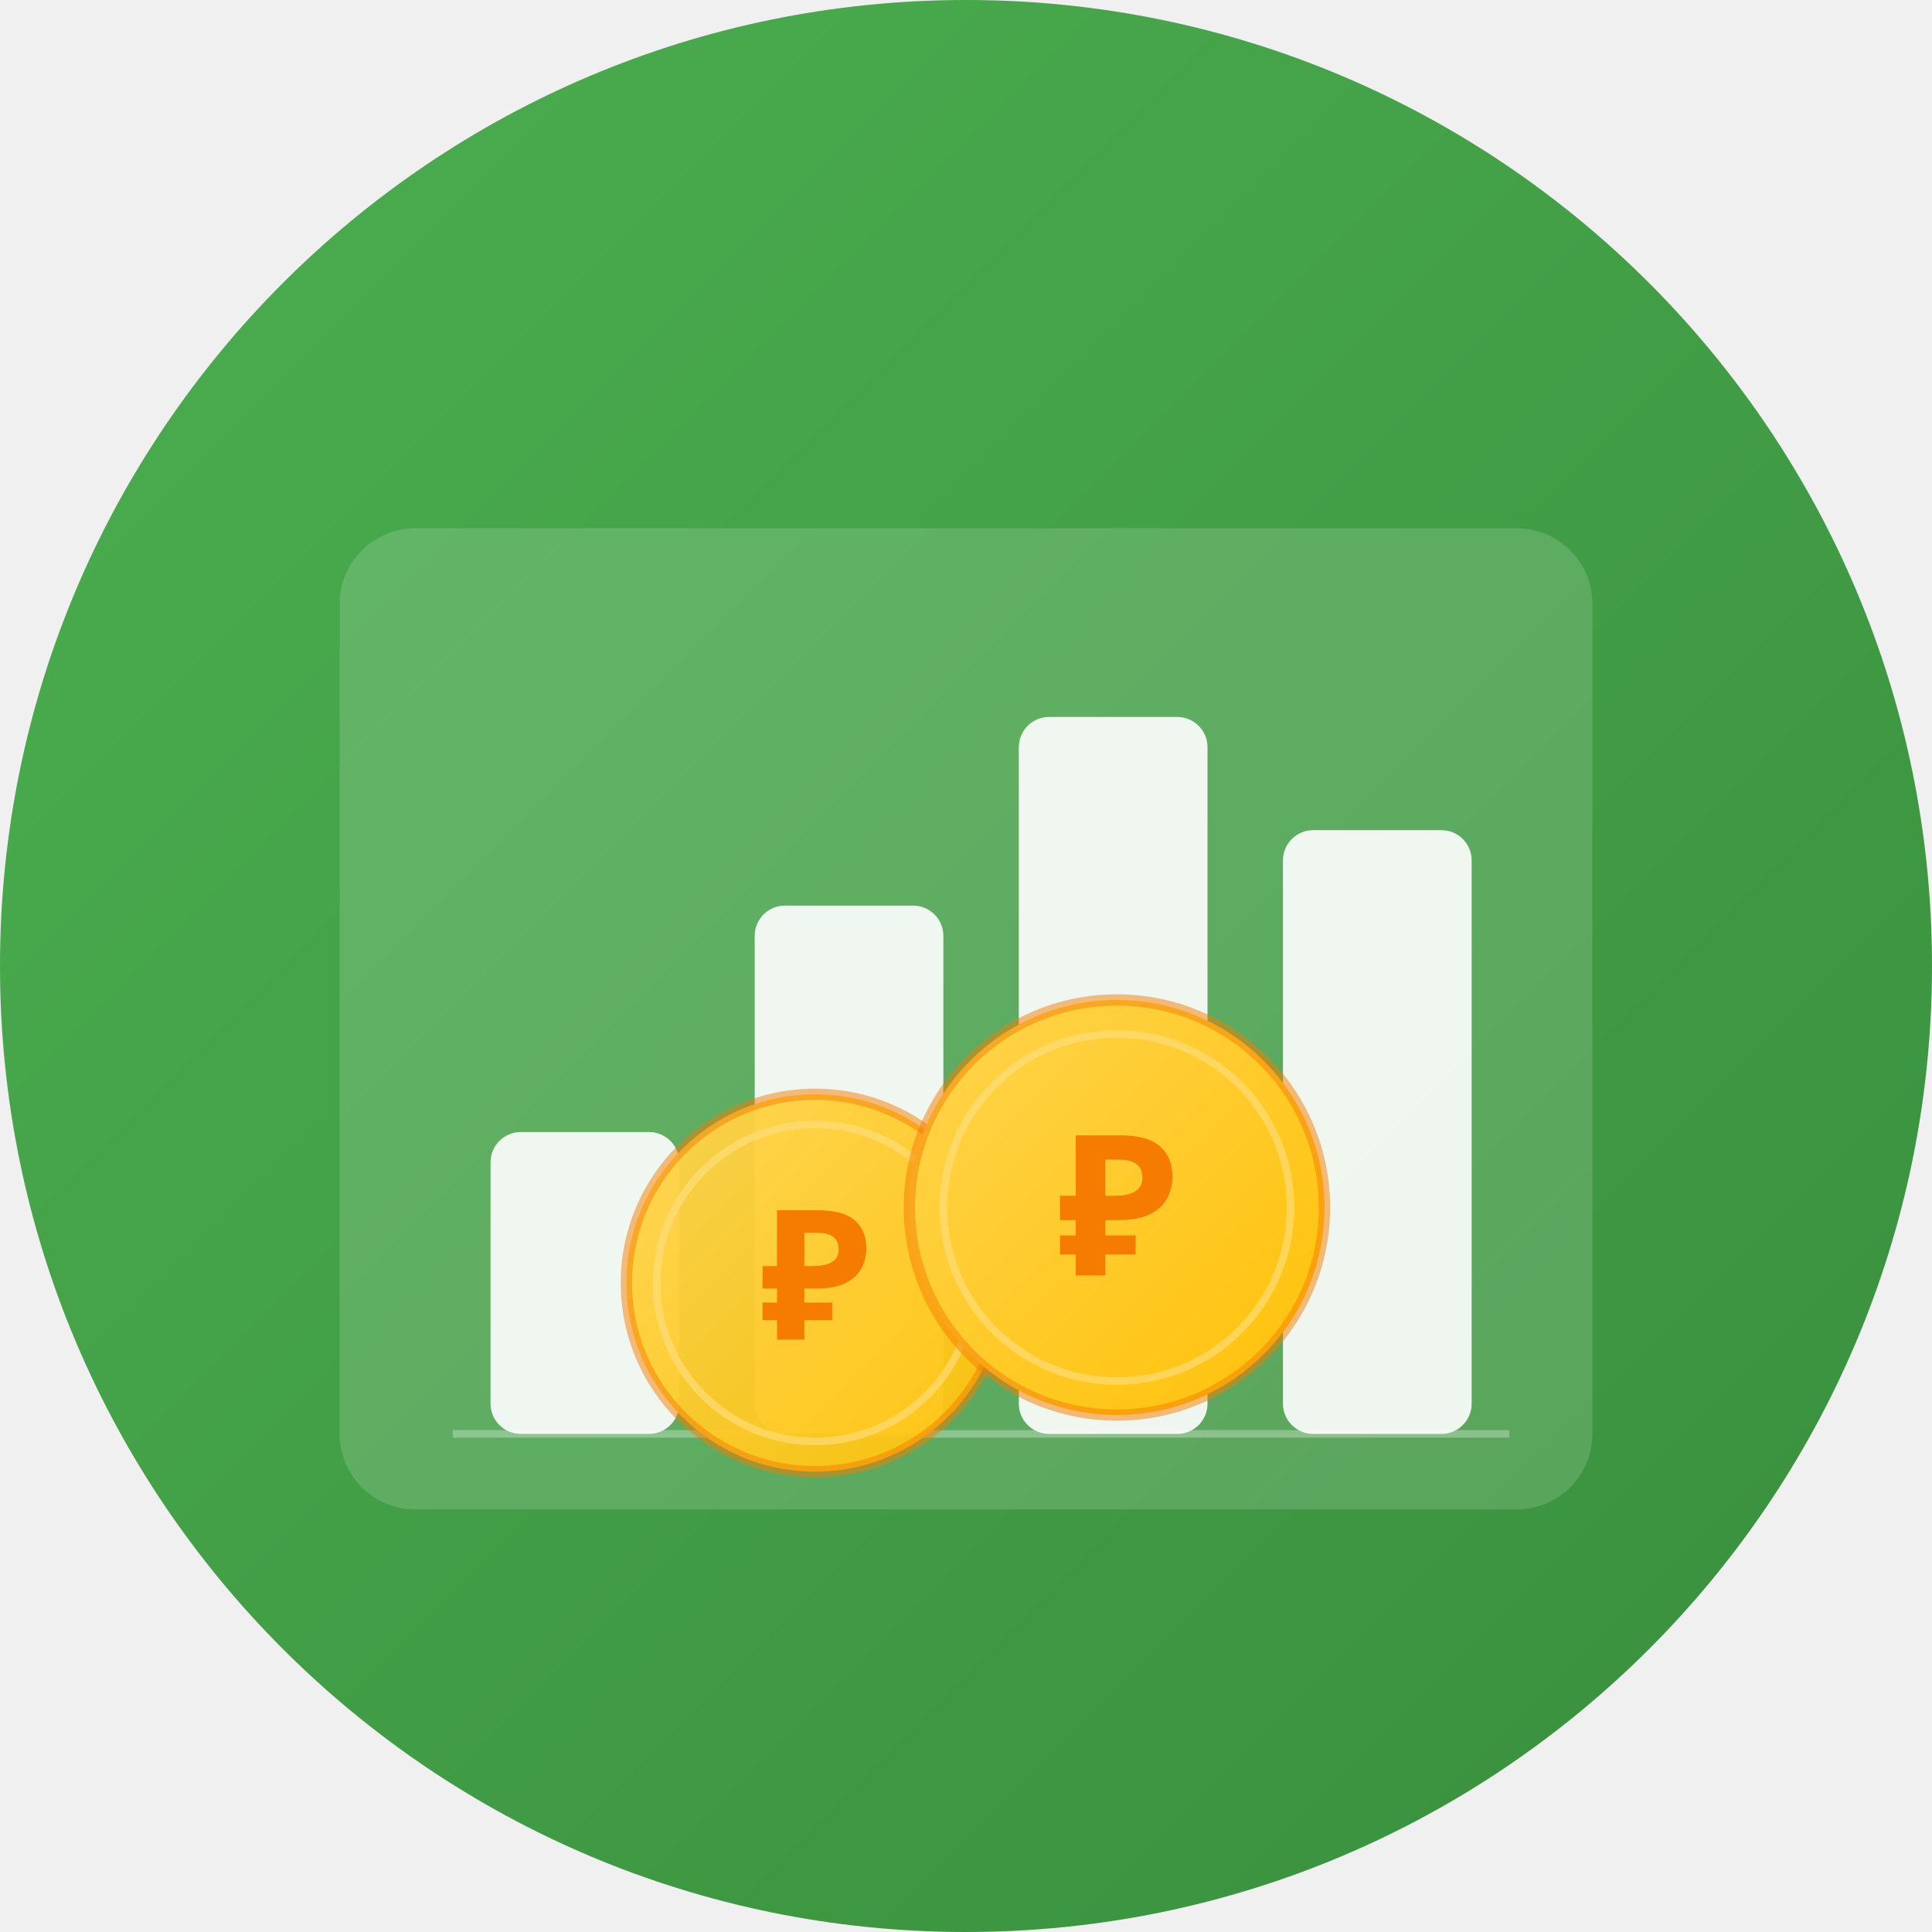
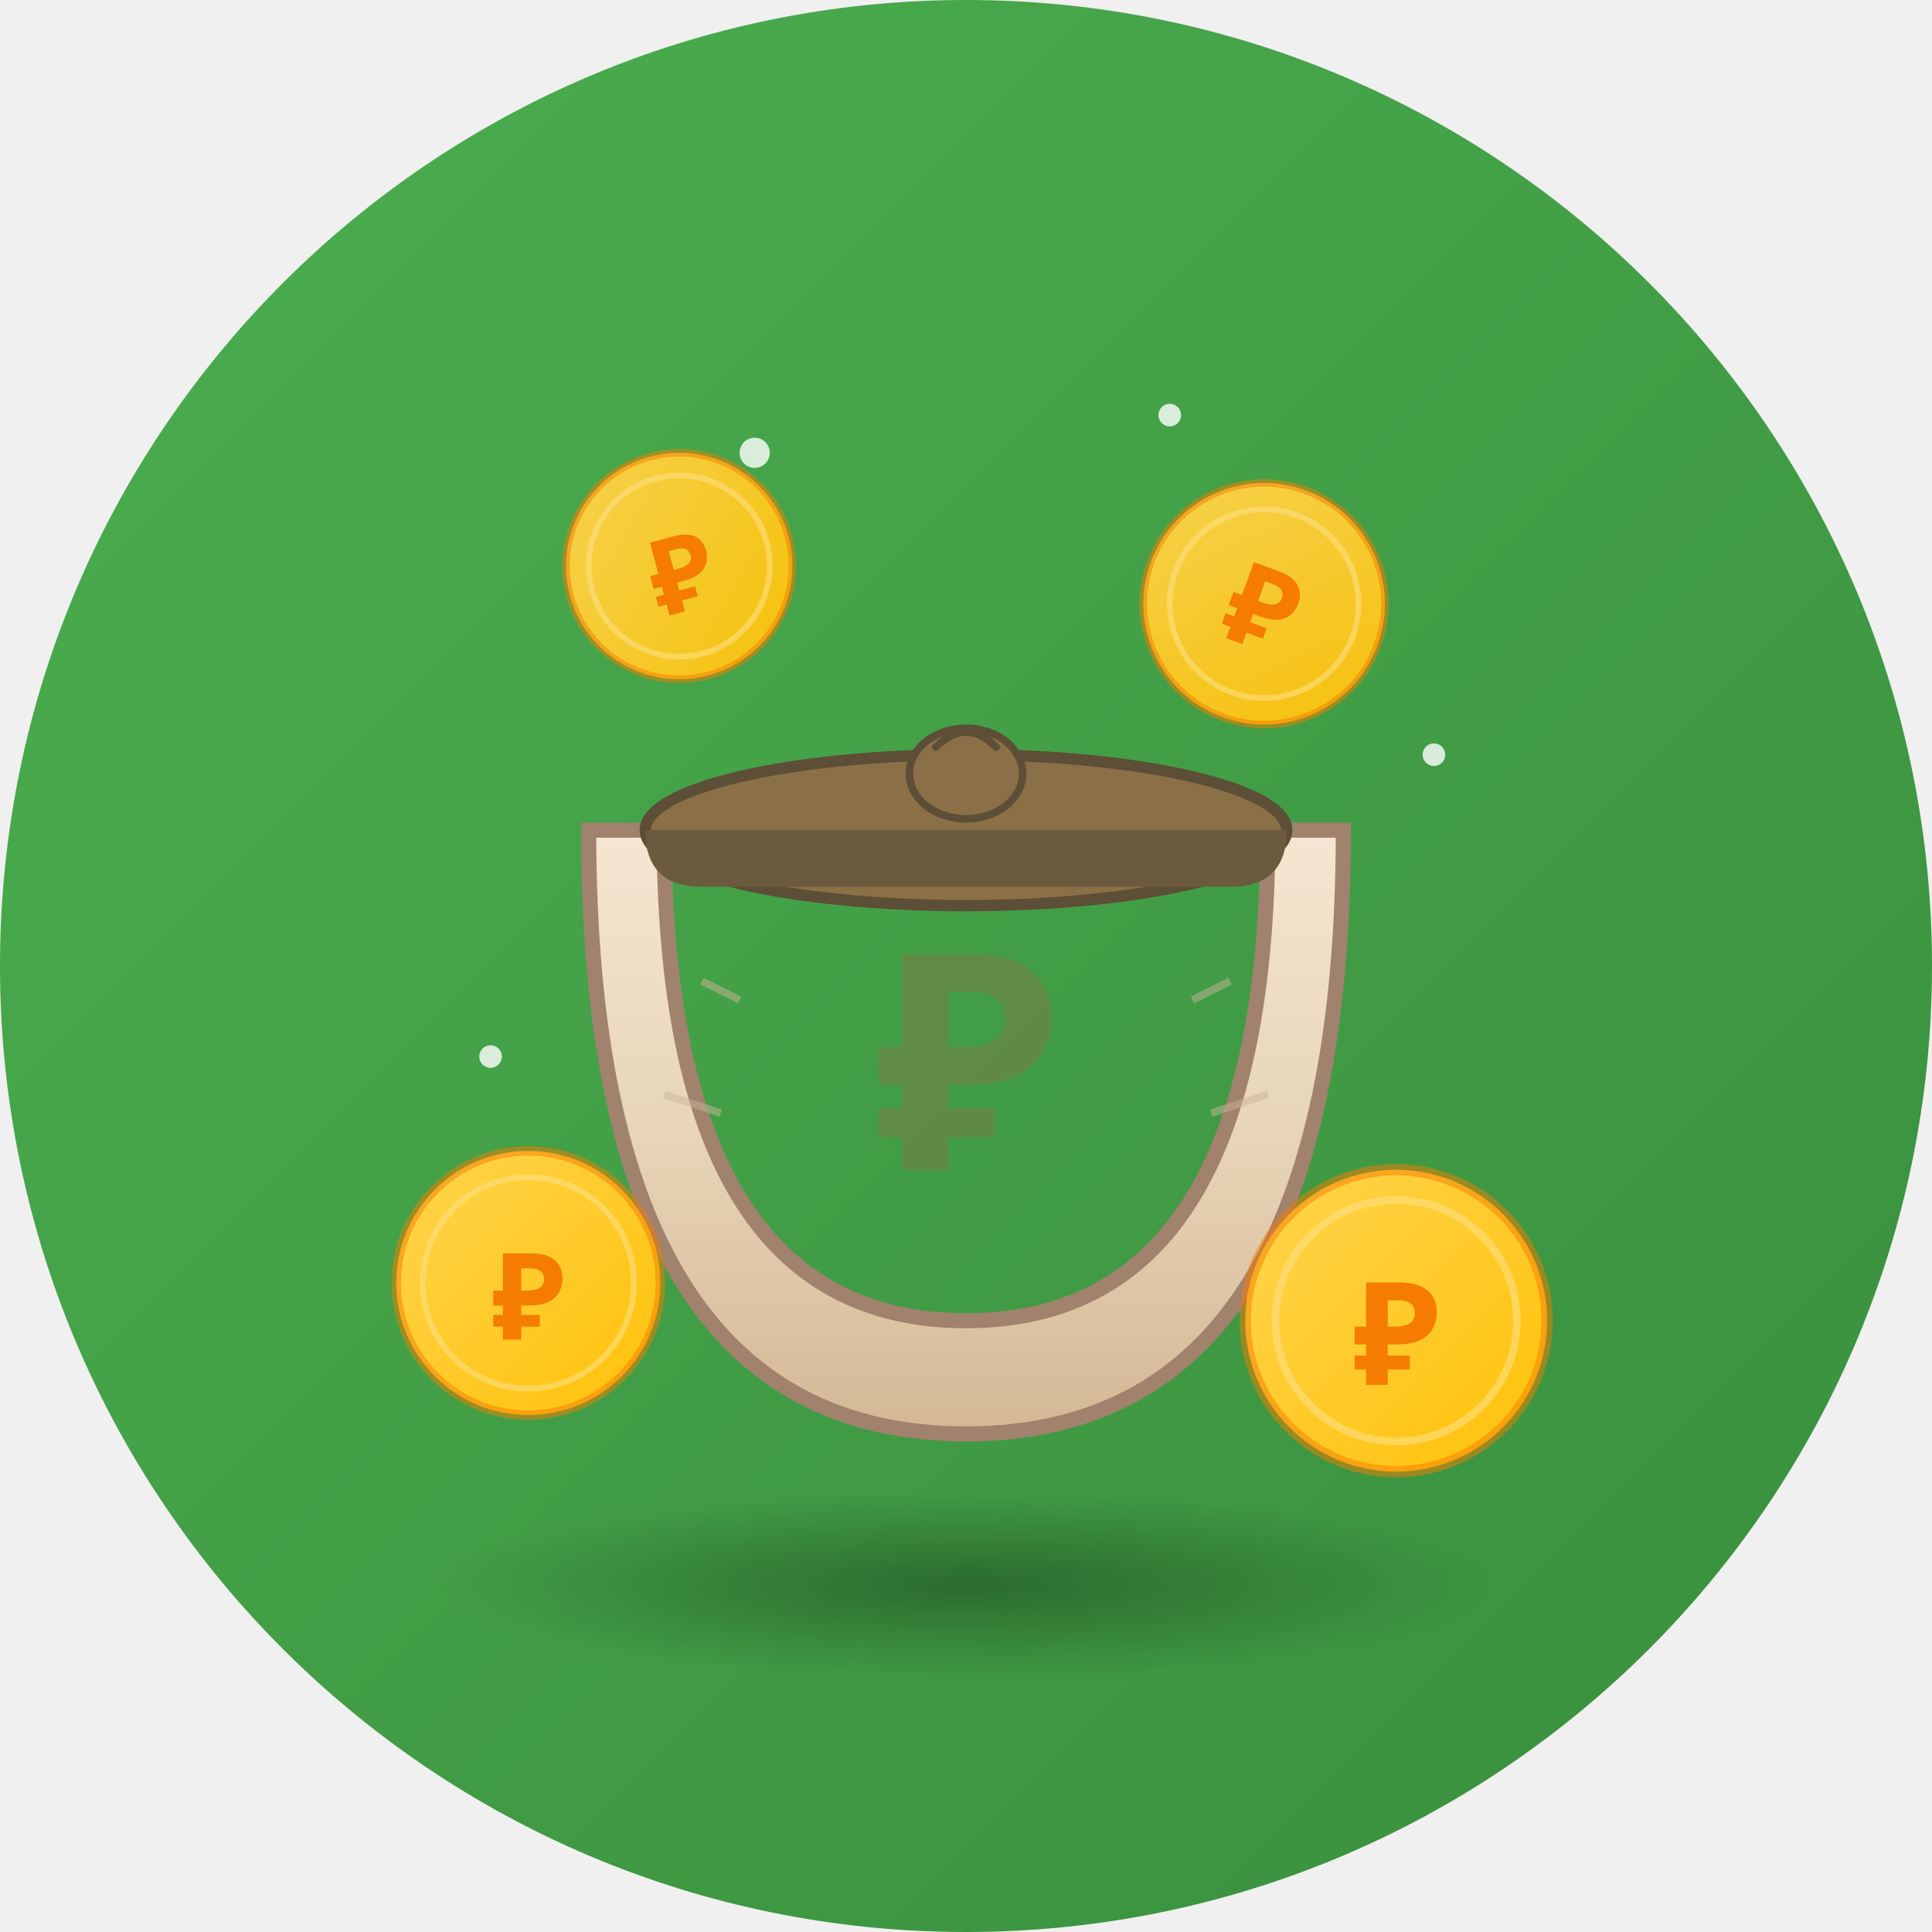
<svg xmlns="http://www.w3.org/2000/svg" viewBox="0 0 512 512">
  <defs>
-     <linearGradient id="grad" x1="0%" y1="0%" x2="100%" y2="100%">
+     <linearGradient id="bgGrad" x1="0%" y1="0%" x2="100%" y2="100%">
      <stop offset="0%" style="stop-color:#4CAF50;stop-opacity:1" />
      <stop offset="100%" style="stop-color:#388E3C;stop-opacity:1" />
+     </linearGradient>
+     <linearGradient id="bagGrad" x1="0%" y1="0%" x2="0%" y2="100%">
+       <stop offset="0%" style="stop-color:#F5E6D3;stop-opacity:1" />
+       <stop offset="50%" style="stop-color:#E8D5B7;stop-opacity:1" />
+       <stop offset="100%" style="stop-color:#D4B896;stop-opacity:1" />
    </linearGradient>
    <linearGradient id="coinGrad" x1="0%" y1="0%" x2="100%" y2="100%">
      <stop offset="0%" style="stop-color:#FFD54F;stop-opacity:1" />
      <stop offset="100%" style="stop-color:#FFC107;stop-opacity:1" />
    </linearGradient>
+     <radialGradient id="shadowGrad" cx="50%" cy="50%">
+       <stop offset="0%" style="stop-color:#000000;stop-opacity:0.3" />
+       <stop offset="100%" style="stop-color:#000000;stop-opacity:0" />
+     </radialGradient>
  </defs>
-   <circle cx="256" cy="256" r="256" fill="url(#grad)" />
-   <rect x="90" y="140" width="332" height="260" rx="20" fill="#ffffff" opacity="0.15" />
-   <g transform="translate(130, 160)">
-     <rect x="0" y="140" width="50" height="80" rx="8" fill="#ffffff" opacity="0.9" />
-     <rect x="70" y="80" width="50" height="140" rx="8" fill="#ffffff" opacity="0.9" />
-     <rect x="140" y="30" width="50" height="190" rx="8" fill="#ffffff" opacity="0.9" />
-     <rect x="210" y="60" width="50" height="160" rx="8" fill="#ffffff" opacity="0.9" />
-     <line x1="-10" y1="220" x2="270" y2="220" stroke="#ffffff" stroke-width="2" opacity="0.3" />
+   <circle cx="256" cy="256" r="256" fill="url(#bgGrad)" />
+   <ellipse cx="256" cy="420" rx="140" ry="25" fill="url(#shadowGrad)" />
+   <g transform="translate(256, 240)">
+     <path d="M -100 -20 Q -100 140 0 140 Q 100 140 100 -20 L 80 -20 Q 80 110 0 110 Q -80 110 -80 -20 Z" fill="url(#bagGrad)" stroke="#A0826D" stroke-width="4" />
+     <line x1="-70" y1="20" x2="-60" y2="25" stroke="#C9B49A" stroke-width="2" opacity="0.5" />
+     <line x1="60" y1="25" x2="70" y2="20" stroke="#C9B49A" stroke-width="2" opacity="0.5" />
+     <line x1="-80" y1="50" x2="-65" y2="55" stroke="#C9B49A" stroke-width="2" opacity="0.5" />
+     <line x1="65" y1="55" x2="80" y2="50" stroke="#C9B49A" stroke-width="2" opacity="0.5" />
+     <ellipse cx="0" cy="-20" rx="85" ry="20" fill="#8B6F47" stroke="#5D4E37" stroke-width="3" />
+     <path d="M -85 -20 Q -85 -5 -70 -5 L 70 -5 Q 85 -5 85 -20" fill="#6B5A3D" />
+     <ellipse cx="0" cy="-35" rx="15" ry="12" fill="#8B6F47" stroke="#5D4E37" stroke-width="2" />
+     <path d="M -8 -42 Q 0 -50 8 -42" fill="none" stroke="#5D4E37" stroke-width="2" stroke-linecap="round" />
+     <text x="0" y="70" font-family="Arial, sans-serif" font-size="80" font-weight="bold" fill="#8B6F47" text-anchor="middle" opacity="0.4">₽</text>
  </g>
-   <g transform="translate(256, 320)">
-     <circle cx="-40" cy="20" r="50" fill="url(#coinGrad)" opacity="0.95" />
-     <circle cx="-40" cy="20" r="50" fill="none" stroke="#F57C00" stroke-width="3" opacity="0.5" />
-     <circle cx="-40" cy="20" r="42" fill="none" stroke="#FFE082" stroke-width="2" opacity="0.6" />
-     <text x="-40" y="35" font-family="Arial, sans-serif" font-size="48" font-weight="bold" fill="#F57C00" text-anchor="middle">₽</text>
-     <circle cx="40" cy="0" r="55" fill="url(#coinGrad)" />
-     <circle cx="40" cy="0" r="55" fill="none" stroke="#F57C00" stroke-width="3" opacity="0.5" />
-     <circle cx="40" cy="0" r="46" fill="none" stroke="#FFE082" stroke-width="2" opacity="0.6" />
-     <text x="40" y="18" font-family="Arial, sans-serif" font-size="52" font-weight="bold" fill="#F57C00" text-anchor="middle">₽</text>
+   <g>
+     <circle cx="140" cy="340" r="35" fill="url(#coinGrad)" />
+     <circle cx="140" cy="340" r="35" fill="none" stroke="#F57C00" stroke-width="2.5" opacity="0.5" />
+     <circle cx="140" cy="340" r="28" fill="none" stroke="#FFE082" stroke-width="1.5" opacity="0.6" />
+     <text x="140" y="355" font-family="Arial, sans-serif" font-size="32" font-weight="bold" fill="#F57C00" text-anchor="middle">₽</text>
+     <circle cx="370" cy="350" r="40" fill="url(#coinGrad)" />
+     <circle cx="370" cy="350" r="40" fill="none" stroke="#F57C00" stroke-width="3" opacity="0.5" />
+     <circle cx="370" cy="350" r="32" fill="none" stroke="#FFE082" stroke-width="2" opacity="0.6" />
+     <text x="370" y="367" font-family="Arial, sans-serif" font-size="38" font-weight="bold" fill="#F57C00" text-anchor="middle">₽</text>
+     <g transform="translate(180, 150) rotate(-15)">
+       <circle cx="0" cy="0" r="30" fill="url(#coinGrad)" opacity="0.95" />
+       <circle cx="0" cy="0" r="30" fill="none" stroke="#F57C00" stroke-width="2" opacity="0.5" />
+       <circle cx="0" cy="0" r="24" fill="none" stroke="#FFE082" stroke-width="1.5" opacity="0.6" />
+       <text x="0" y="12" font-family="Arial, sans-serif" font-size="28" font-weight="bold" fill="#F57C00" text-anchor="middle">₽</text>
+     </g>
+     <g transform="translate(335, 160) rotate(20)">
+       <circle cx="0" cy="0" r="32" fill="url(#coinGrad)" opacity="0.95" />
+       <circle cx="0" cy="0" r="32" fill="none" stroke="#F57C00" stroke-width="2" opacity="0.5" />
+       <circle cx="0" cy="0" r="25" fill="none" stroke="#FFE082" stroke-width="1.5" opacity="0.6" />
+       <text x="0" y="12" font-family="Arial, sans-serif" font-size="30" font-weight="bold" fill="#F57C00" text-anchor="middle">₽</text>
+     </g>
+   </g>
+   <g opacity="0.8">
+     <circle cx="200" cy="120" r="4" fill="#FFFFFF" />
+     <circle cx="310" cy="110" r="3" fill="#FFFFFF" />
+     <circle cx="380" cy="200" r="3" fill="#FFFFFF" />
+     <circle cx="130" cy="280" r="3" fill="#FFFFFF" />
  </g>
</svg>
